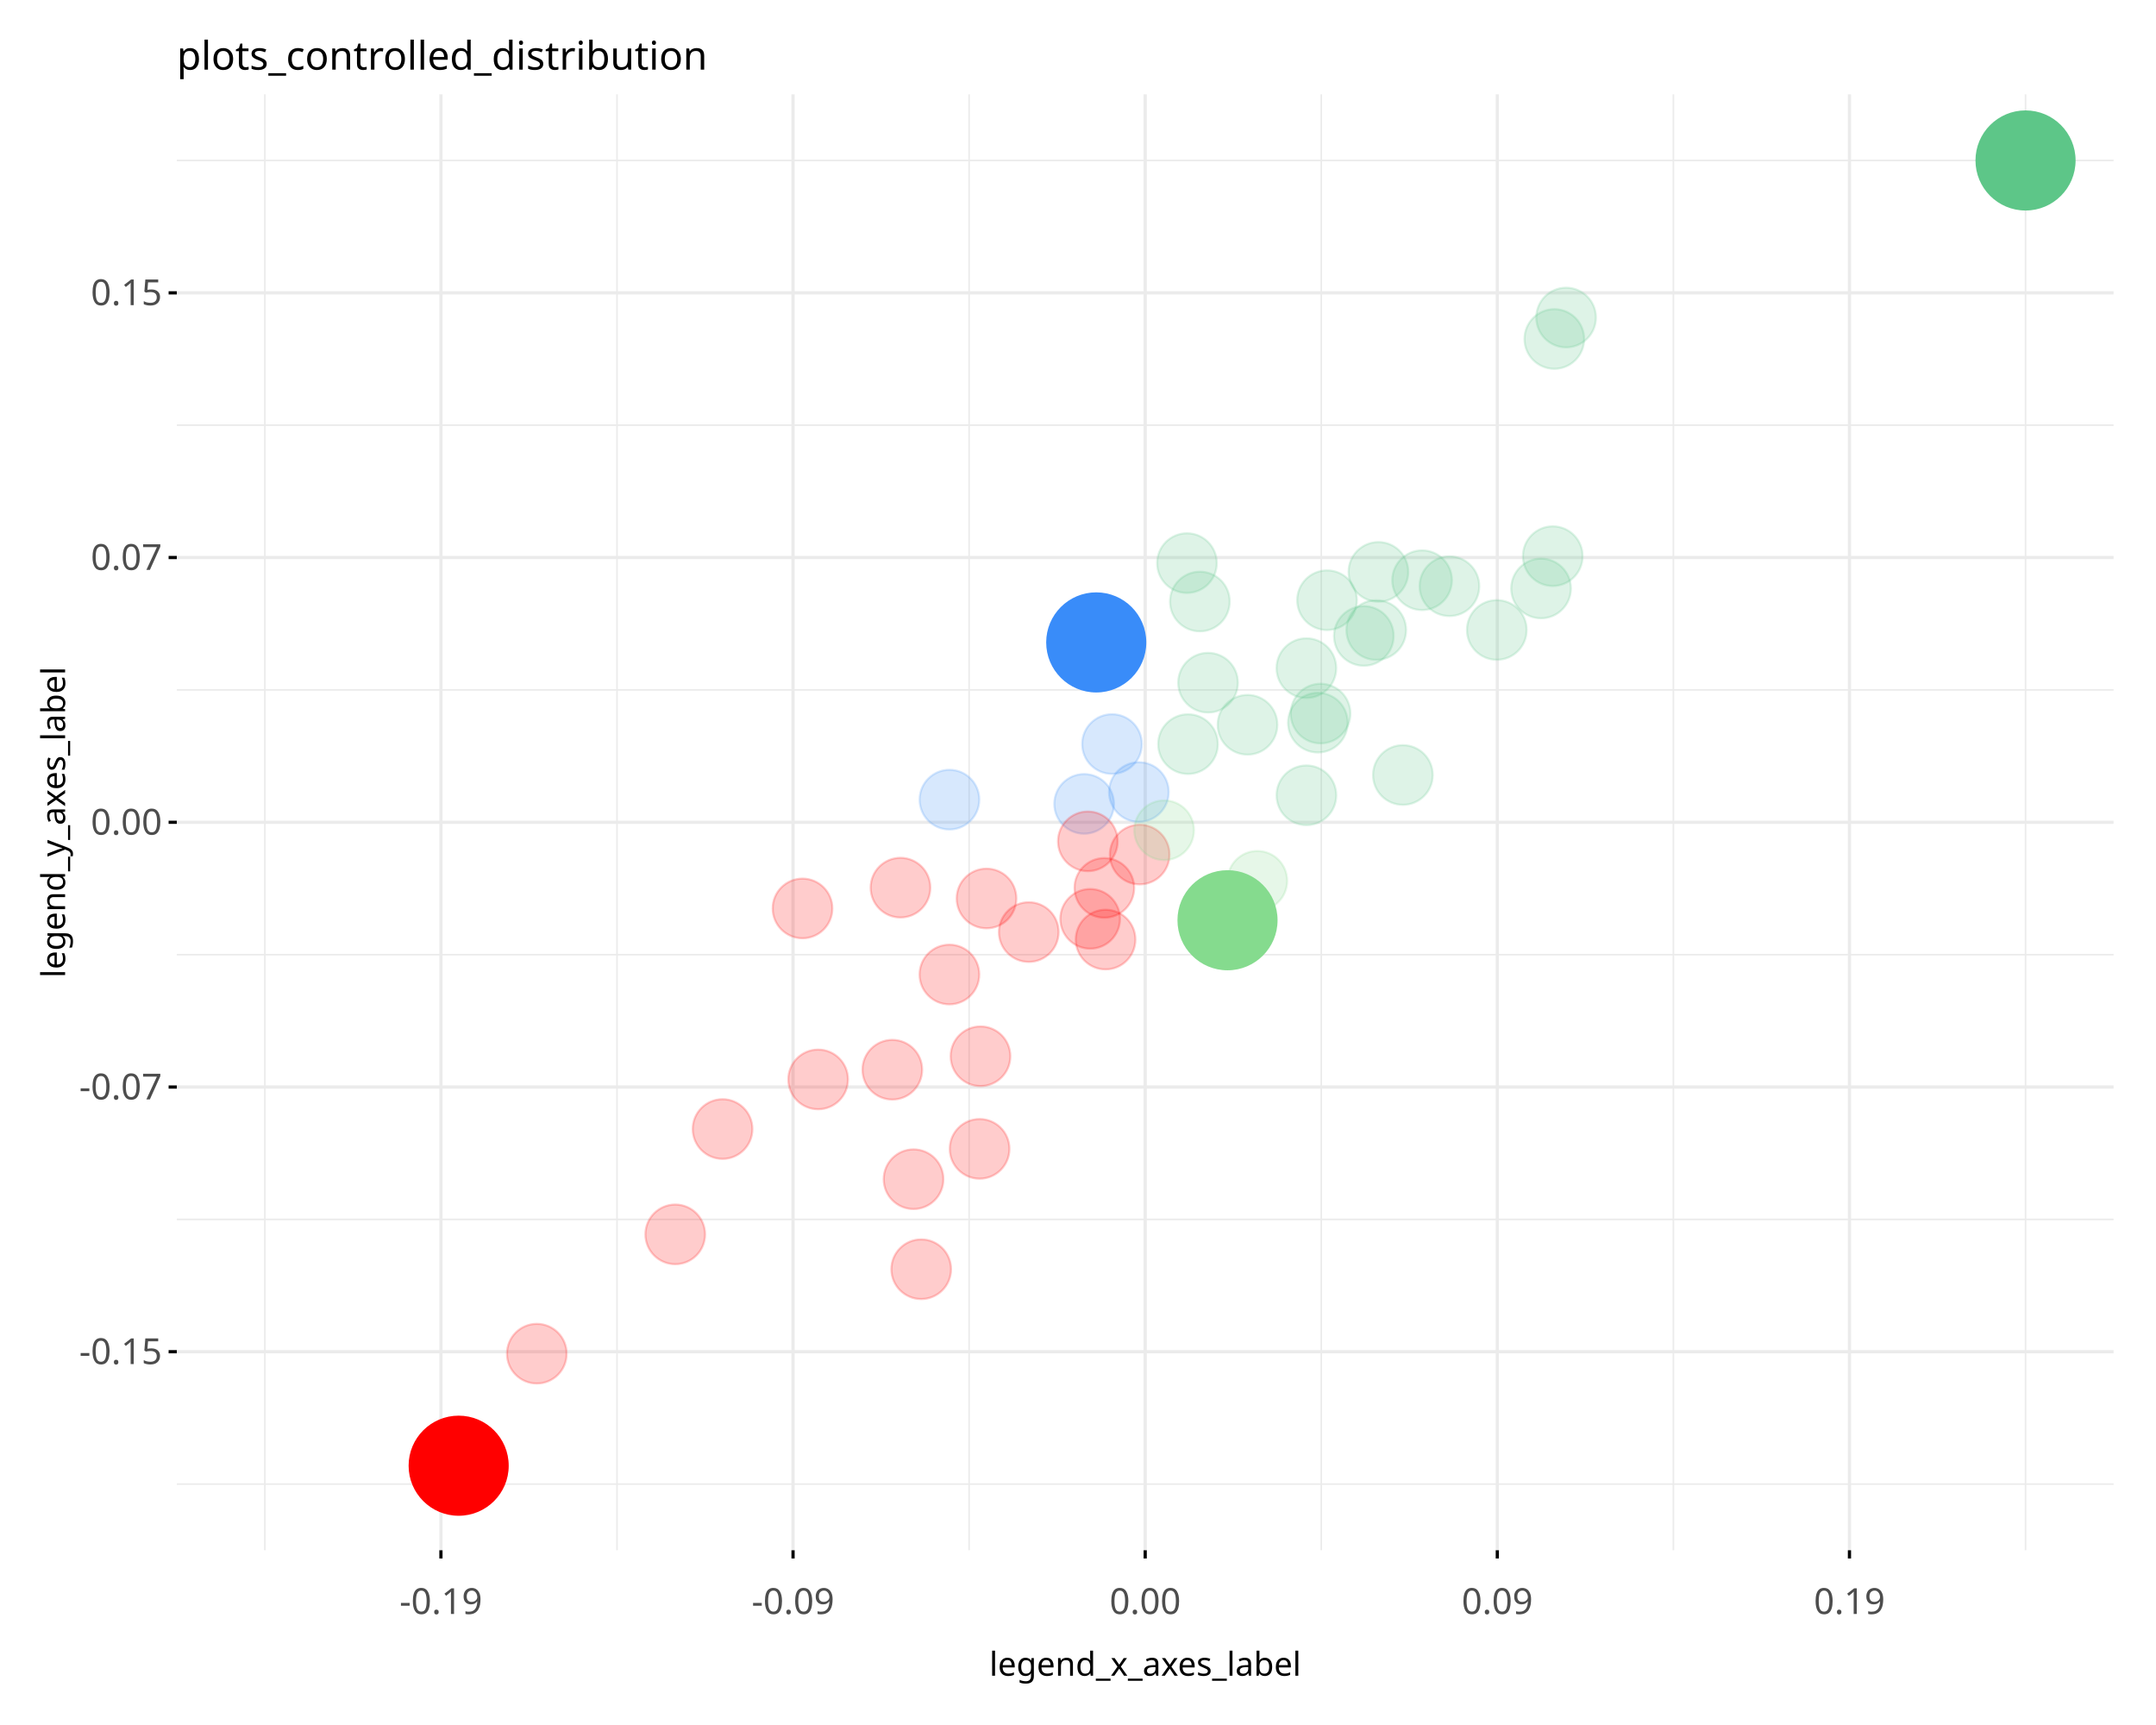
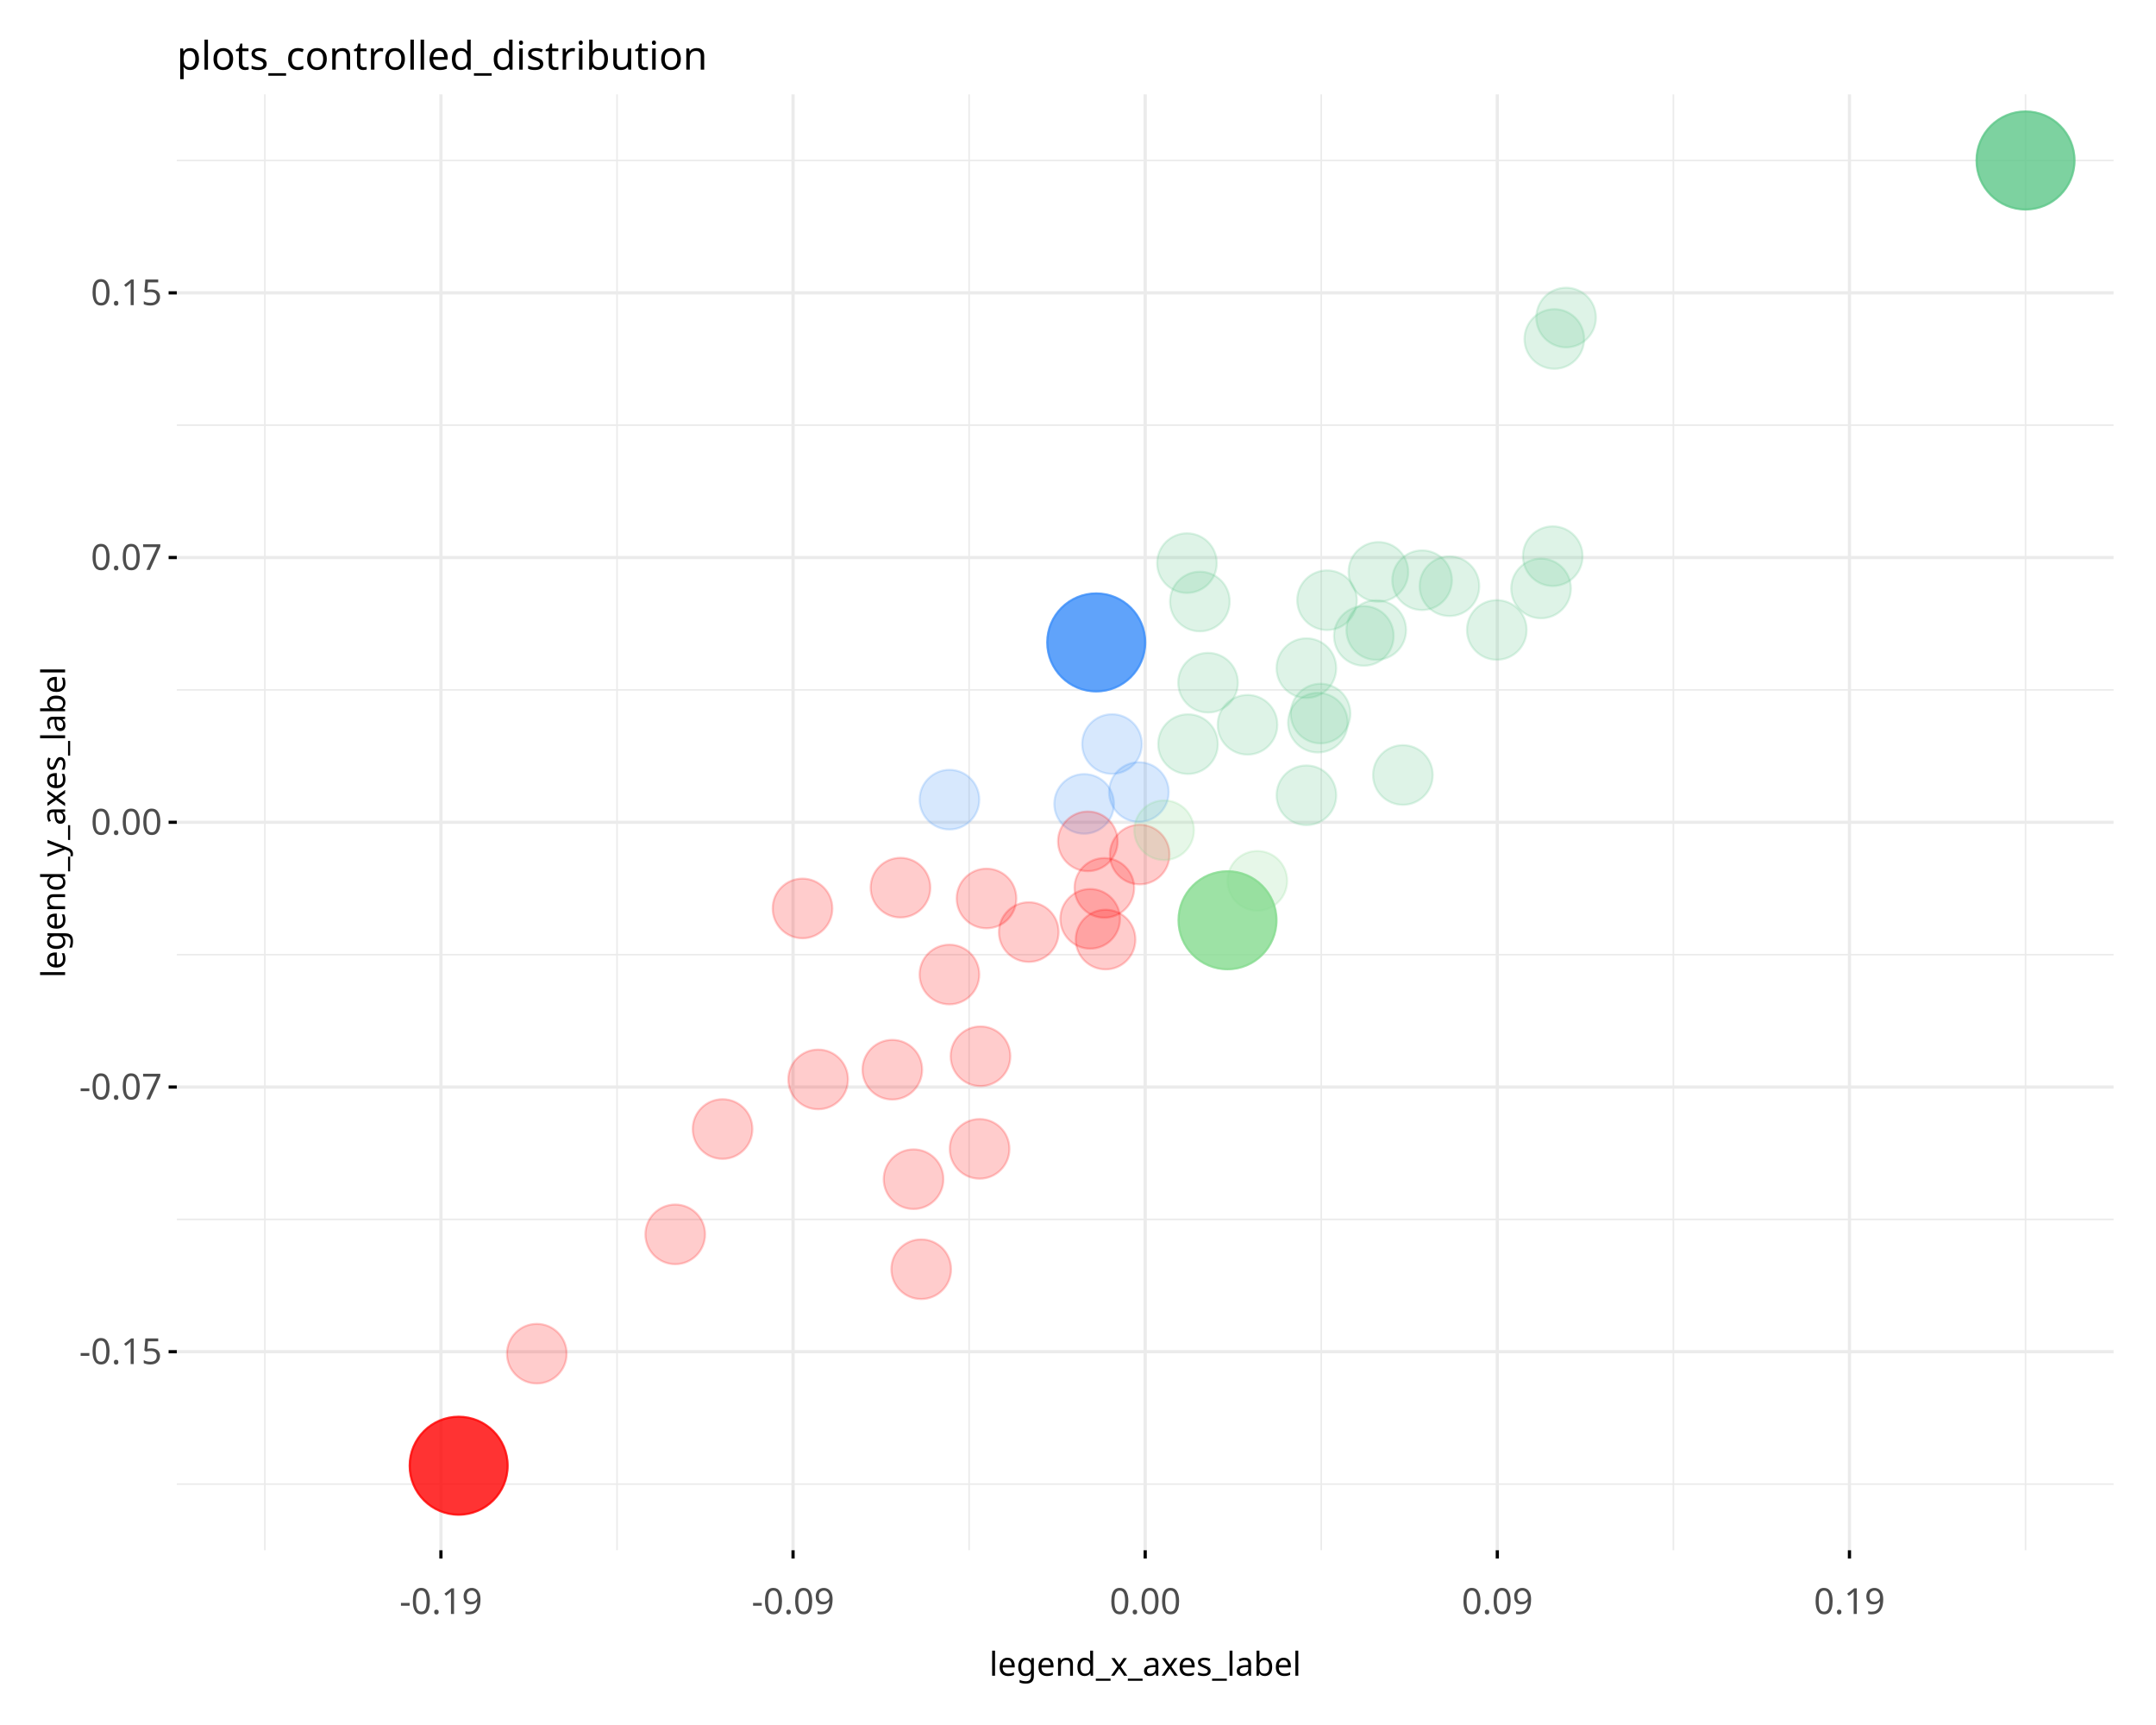
<svg xmlns="http://www.w3.org/2000/svg" class="svglite" data-engine-version="2.0" width="720.00pt" height="576.00pt" viewBox="0 0 720.00 576.00">
  <defs>
    <style type="text/css">
    .svglite line, .svglite polyline, .svglite polygon, .svglite path, .svglite rect, .svglite circle {
      fill: none;
      stroke: #000000;
      stroke-linecap: round;
      stroke-linejoin: round;
      stroke-miterlimit: 10.00;
    }
  </style>
  </defs>
  <rect width="100%" height="100%" style="stroke: none; fill: #FFFFFF;" />
  <defs>
    <clipPath id="cpMC4wMHw3MjAuMDB8MC4wMHw1NzYuMDA=">
      <rect x="0.00" y="0.00" width="720.00" height="576.00" />
    </clipPath>
  </defs>
  <g clip-path="url(#cpMC4wMHw3MjAuMDB8MC4wMHw1NzYuMDA=)">
    <polyline points="59.05,495.56 705.83,495.56 " style="stroke-width: 0.53; stroke: #EBEBEB; stroke-linecap: butt;" />
    <polyline points="59.05,407.17 705.83,407.17 " style="stroke-width: 0.53; stroke: #EBEBEB; stroke-linecap: butt;" />
    <polyline points="59.05,318.77 705.83,318.77 " style="stroke-width: 0.53; stroke: #EBEBEB; stroke-linecap: butt;" />
    <polyline points="59.05,230.37 705.83,230.37 " style="stroke-width: 0.53; stroke: #EBEBEB; stroke-linecap: butt;" />
    <polyline points="59.05,141.97 705.83,141.97 " style="stroke-width: 0.53; stroke: #EBEBEB; stroke-linecap: butt;" />
    <polyline points="59.05,53.58 705.83,53.58 " style="stroke-width: 0.53; stroke: #EBEBEB; stroke-linecap: butt;" />
    <polyline points="88.45,517.66 88.45,31.48 " style="stroke-width: 0.53; stroke: #EBEBEB; stroke-linecap: butt;" />
    <polyline points="206.05,517.66 206.05,31.48 " style="stroke-width: 0.53; stroke: #EBEBEB; stroke-linecap: butt;" />
    <polyline points="323.64,517.66 323.64,31.48 " style="stroke-width: 0.53; stroke: #EBEBEB; stroke-linecap: butt;" />
    <polyline points="441.24,517.66 441.24,31.48 " style="stroke-width: 0.53; stroke: #EBEBEB; stroke-linecap: butt;" />
    <polyline points="558.83,517.66 558.83,31.48 " style="stroke-width: 0.53; stroke: #EBEBEB; stroke-linecap: butt;" />
    <polyline points="676.43,517.66 676.43,31.48 " style="stroke-width: 0.53; stroke: #EBEBEB; stroke-linecap: butt;" />
    <polyline points="59.05,451.36 705.83,451.36 " style="stroke-width: 1.07; stroke: #EBEBEB; stroke-linecap: butt;" />
    <polyline points="59.05,362.97 705.83,362.97 " style="stroke-width: 1.07; stroke: #EBEBEB; stroke-linecap: butt;" />
    <polyline points="59.05,274.57 705.83,274.57 " style="stroke-width: 1.07; stroke: #EBEBEB; stroke-linecap: butt;" />
    <polyline points="59.05,186.17 705.83,186.17 " style="stroke-width: 1.07; stroke: #EBEBEB; stroke-linecap: butt;" />
    <polyline points="59.05,97.78 705.83,97.78 " style="stroke-width: 1.07; stroke: #EBEBEB; stroke-linecap: butt;" />
    <polyline points="147.25,517.66 147.25,31.48 " style="stroke-width: 1.07; stroke: #EBEBEB; stroke-linecap: butt;" />
    <polyline points="264.84,517.66 264.84,31.48 " style="stroke-width: 1.07; stroke: #EBEBEB; stroke-linecap: butt;" />
    <polyline points="382.44,517.66 382.44,31.48 " style="stroke-width: 1.07; stroke: #EBEBEB; stroke-linecap: butt;" />
    <polyline points="500.03,517.66 500.03,31.48 " style="stroke-width: 1.07; stroke: #EBEBEB; stroke-linecap: butt;" />
    <polyline points="617.63,517.66 617.63,31.48 " style="stroke-width: 1.07; stroke: #EBEBEB; stroke-linecap: butt;" />
    <circle cx="380.33" cy="264.47" r="9.96" style="stroke-width: 0.71; stroke: #398CF9; stroke-opacity: 0.20; fill: #398CF9; fill-opacity: 0.20;" />
    <circle cx="317.07" cy="267.01" r="9.96" style="stroke-width: 0.71; stroke: #398CF9; stroke-opacity: 0.20; fill: #398CF9; fill-opacity: 0.20;" />
    <circle cx="317.06" cy="325.40" r="9.96" style="stroke-width: 0.71; stroke: #FF0000; stroke-opacity: 0.20; fill: #FF0000; fill-opacity: 0.20;" />
    <circle cx="327.44" cy="352.70" r="9.96" style="stroke-width: 0.71; stroke: #FF0000; stroke-opacity: 0.20; fill: #FF0000; fill-opacity: 0.20;" />
    <circle cx="459.60" cy="210.38" r="9.96" style="stroke-width: 0.71; stroke: #5DC688; stroke-opacity: 0.20; fill: #5DC688; fill-opacity: 0.20;" />
    <circle cx="474.91" cy="193.74" r="9.96" style="stroke-width: 0.71; stroke: #5DC688; stroke-opacity: 0.20; fill: #5DC688; fill-opacity: 0.20;" />
    <circle cx="327.14" cy="383.62" r="9.96" style="stroke-width: 0.71; stroke: #FF0000; stroke-opacity: 0.20; fill: #FF0000; fill-opacity: 0.20;" />
    <circle cx="436.27" cy="223.10" r="9.96" style="stroke-width: 0.71; stroke: #5DC688; stroke-opacity: 0.20; fill: #5DC688; fill-opacity: 0.20;" />
    <circle cx="343.56" cy="311.23" r="9.96" style="stroke-width: 0.71; stroke: #FF0000; stroke-opacity: 0.20; fill: #FF0000; fill-opacity: 0.20;" />
    <circle cx="419.89" cy="294.12" r="9.96" style="stroke-width: 0.71; stroke: #85DB8E; stroke-opacity: 0.20; fill: #85DB8E; fill-opacity: 0.20;" />
    <circle cx="396.74" cy="248.47" r="9.96" style="stroke-width: 0.71; stroke: #5DC688; stroke-opacity: 0.20; fill: #5DC688; fill-opacity: 0.20;" />
    <circle cx="436.28" cy="265.56" r="9.96" style="stroke-width: 0.71; stroke: #5DC688; stroke-opacity: 0.20; fill: #5DC688; fill-opacity: 0.20;" />
    <circle cx="241.30" cy="377.00" r="9.96" style="stroke-width: 0.71; stroke: #FF0000; stroke-opacity: 0.20; fill: #FF0000; fill-opacity: 0.20;" />
    <circle cx="514.64" cy="196.49" r="9.96" style="stroke-width: 0.71; stroke: #5DC688; stroke-opacity: 0.20; fill: #5DC688; fill-opacity: 0.20;" />
    <circle cx="443.17" cy="200.42" r="9.96" style="stroke-width: 0.71; stroke: #5DC688; stroke-opacity: 0.20; fill: #5DC688; fill-opacity: 0.20;" />
    <circle cx="362.05" cy="268.43" r="9.96" style="stroke-width: 0.71; stroke: #398CF9; stroke-opacity: 0.20; fill: #398CF9; fill-opacity: 0.20;" />
    <circle cx="297.99" cy="357.19" r="9.96" style="stroke-width: 0.71; stroke: #FF0000; stroke-opacity: 0.20; fill: #FF0000; fill-opacity: 0.20;" />
    <circle cx="416.61" cy="242.01" r="9.96" style="stroke-width: 0.71; stroke: #5DC688; stroke-opacity: 0.20; fill: #5DC688; fill-opacity: 0.20;" />
    <circle cx="523.00" cy="106.03" r="9.96" style="stroke-width: 0.71; stroke: #5DC688; stroke-opacity: 0.20; fill: #5DC688; fill-opacity: 0.20;" />
    <circle cx="499.86" cy="210.35" r="9.96" style="stroke-width: 0.71; stroke: #5DC688; stroke-opacity: 0.20; fill: #5DC688; fill-opacity: 0.20;" />
    <circle cx="307.64" cy="423.81" r="9.96" style="stroke-width: 0.71; stroke: #FF0000; stroke-opacity: 0.20; fill: #FF0000; fill-opacity: 0.20;" />
    <circle cx="273.22" cy="360.43" r="9.96" style="stroke-width: 0.71; stroke: #FF0000; stroke-opacity: 0.20; fill: #FF0000; fill-opacity: 0.20;" />
    <circle cx="305.08" cy="393.75" r="9.96" style="stroke-width: 0.71; stroke: #FF0000; stroke-opacity: 0.20; fill: #FF0000; fill-opacity: 0.20;" />
    <circle cx="380.60" cy="285.34" r="9.96" style="stroke-width: 0.71; stroke: #FF0000; stroke-opacity: 0.20; fill: #FF0000; fill-opacity: 0.20;" />
    <circle cx="300.72" cy="296.40" r="9.96" style="stroke-width: 0.71; stroke: #FF0000; stroke-opacity: 0.20; fill: #FF0000; fill-opacity: 0.20;" />
    <circle cx="225.50" cy="412.17" r="9.96" style="stroke-width: 0.71; stroke: #FF0000; stroke-opacity: 0.20; fill: #FF0000; fill-opacity: 0.20;" />
    <circle cx="519.07" cy="113.19" r="9.96" style="stroke-width: 0.71; stroke: #5DC688; stroke-opacity: 0.20; fill: #5DC688; fill-opacity: 0.20;" />
    <circle cx="460.33" cy="190.96" r="9.96" style="stroke-width: 0.71; stroke: #5DC688; stroke-opacity: 0.20; fill: #5DC688; fill-opacity: 0.20;" />
    <circle cx="268.00" cy="303.34" r="9.96" style="stroke-width: 0.71; stroke: #FF0000; stroke-opacity: 0.20; fill: #FF0000; fill-opacity: 0.20;" />
    <circle cx="369.21" cy="313.73" r="9.96" style="stroke-width: 0.71; stroke: #FF0000; stroke-opacity: 0.20; fill: #FF0000; fill-opacity: 0.20;" />
    <circle cx="396.39" cy="188.03" r="9.96" style="stroke-width: 0.71; stroke: #5DC688; stroke-opacity: 0.20; fill: #5DC688; fill-opacity: 0.20;" />
    <circle cx="371.36" cy="248.45" r="9.96" style="stroke-width: 0.71; stroke: #398CF9; stroke-opacity: 0.20; fill: #398CF9; fill-opacity: 0.20;" />
    <circle cx="455.46" cy="212.34" r="9.96" style="stroke-width: 0.71; stroke: #5DC688; stroke-opacity: 0.20; fill: #5DC688; fill-opacity: 0.20;" />
    <circle cx="441.00" cy="238.27" r="9.96" style="stroke-width: 0.71; stroke: #5DC688; stroke-opacity: 0.20; fill: #5DC688; fill-opacity: 0.20;" />
    <circle cx="518.55" cy="185.71" r="9.96" style="stroke-width: 0.71; stroke: #5DC688; stroke-opacity: 0.20; fill: #5DC688; fill-opacity: 0.20;" />
    <circle cx="400.70" cy="200.85" r="9.96" style="stroke-width: 0.71; stroke: #5DC688; stroke-opacity: 0.20; fill: #5DC688; fill-opacity: 0.20;" />
    <circle cx="440.11" cy="241.30" r="9.96" style="stroke-width: 0.71; stroke: #5DC688; stroke-opacity: 0.20; fill: #5DC688; fill-opacity: 0.20;" />
    <circle cx="179.27" cy="452.01" r="9.96" style="stroke-width: 0.71; stroke: #FF0000; stroke-opacity: 0.20; fill: #FF0000; fill-opacity: 0.20;" />
    <circle cx="468.50" cy="258.78" r="9.96" style="stroke-width: 0.71; stroke: #5DC688; stroke-opacity: 0.20; fill: #5DC688; fill-opacity: 0.20;" />
    <circle cx="388.76" cy="277.23" r="9.96" style="stroke-width: 0.71; stroke: #85DB8E; stroke-opacity: 0.20; fill: #85DB8E; fill-opacity: 0.20;" />
    <circle cx="364.07" cy="306.81" r="9.96" style="stroke-width: 0.71; stroke: #FF0000; stroke-opacity: 0.20; fill: #FF0000; fill-opacity: 0.20;" />
    <circle cx="329.45" cy="300.01" r="9.96" style="stroke-width: 0.71; stroke: #FF0000; stroke-opacity: 0.20; fill: #FF0000; fill-opacity: 0.20;" />
    <circle cx="368.80" cy="296.47" r="9.96" style="stroke-width: 0.71; stroke: #FF0000; stroke-opacity: 0.20; fill: #FF0000; fill-opacity: 0.20;" />
    <circle cx="484.04" cy="195.74" r="9.96" style="stroke-width: 0.71; stroke: #5DC688; stroke-opacity: 0.20; fill: #5DC688; fill-opacity: 0.20;" />
    <circle cx="363.29" cy="280.93" r="9.96" style="stroke-width: 0.71; stroke: #FF0000; stroke-opacity: 0.20; fill: #FF0000; fill-opacity: 0.20;" />
    <circle cx="403.43" cy="227.96" r="9.96" style="stroke-width: 0.71; stroke: #5DC688; stroke-opacity: 0.20; fill: #5DC688; fill-opacity: 0.20;" />
-     <circle cx="366.09" cy="214.51" r="16.36" style="stroke-width: 0.71; stroke: #398CF9; fill: #398CF9;" />
-     <circle cx="676.43" cy="53.58" r="16.36" style="stroke-width: 0.71; stroke: #5DC688; fill: #5DC688;" />
-     <circle cx="153.17" cy="489.42" r="16.36" style="stroke-width: 0.71; stroke: #FF0000; fill: #FF0000;" />
-     <circle cx="409.93" cy="307.28" r="16.36" style="stroke-width: 0.71; stroke: #85DB8E; fill: #85DB8E;" />
+     <circle cx="366.09" cy="214.51" r="16.36" style="stroke-width: 0.71; stroke: #398CF9; stroke-opacity: 0.80; fill: #398CF9; fill-opacity: 0.80;" />
+     <circle cx="676.43" cy="53.58" r="16.36" style="stroke-width: 0.71; stroke: #5DC688; stroke-opacity: 0.80; fill: #5DC688; fill-opacity: 0.80;" />
+     <circle cx="153.17" cy="489.42" r="16.36" style="stroke-width: 0.71; stroke: #FF0000; stroke-opacity: 0.80; fill: #FF0000; fill-opacity: 0.80;" />
+     <circle cx="409.93" cy="307.28" r="16.36" style="stroke-width: 0.71; stroke: #85DB8E; stroke-opacity: 0.80; fill: #85DB8E; fill-opacity: 0.80;" />
    <text x="54.12" y="455.49" text-anchor="end" style="font-size: 12.00px; fill: #4D4D4D; font-family: sans;" textLength="27.35px" lengthAdjust="spacingAndGlyphs">-0.15</text>
    <text x="54.12" y="367.10" text-anchor="end" style="font-size: 12.00px; fill: #4D4D4D; font-family: sans;" textLength="27.35px" lengthAdjust="spacingAndGlyphs">-0.07</text>
    <text x="54.12" y="278.70" text-anchor="end" style="font-size: 12.00px; fill: #4D4D4D; font-family: sans;" textLength="23.36px" lengthAdjust="spacingAndGlyphs">0.00</text>
    <text x="54.12" y="190.30" text-anchor="end" style="font-size: 12.00px; fill: #4D4D4D; font-family: sans;" textLength="23.36px" lengthAdjust="spacingAndGlyphs">0.07</text>
    <text x="54.12" y="101.90" text-anchor="end" style="font-size: 12.00px; fill: #4D4D4D; font-family: sans;" textLength="23.36px" lengthAdjust="spacingAndGlyphs">0.15</text>
    <polyline points="56.31,451.36 59.05,451.36 " style="stroke-width: 1.07; stroke-linecap: butt;" />
    <polyline points="56.31,362.97 59.05,362.97 " style="stroke-width: 1.07; stroke-linecap: butt;" />
    <polyline points="56.31,274.57 59.05,274.57 " style="stroke-width: 1.07; stroke-linecap: butt;" />
    <polyline points="56.31,186.17 59.05,186.17 " style="stroke-width: 1.07; stroke-linecap: butt;" />
    <polyline points="56.31,97.78 59.05,97.78 " style="stroke-width: 1.07; stroke-linecap: butt;" />
    <polyline points="147.25,520.40 147.25,517.66 " style="stroke-width: 1.07; stroke-linecap: butt;" />
    <polyline points="264.84,520.40 264.84,517.66 " style="stroke-width: 1.07; stroke-linecap: butt;" />
    <polyline points="382.44,520.40 382.44,517.66 " style="stroke-width: 1.07; stroke-linecap: butt;" />
    <polyline points="500.03,520.40 500.03,517.66 " style="stroke-width: 1.07; stroke-linecap: butt;" />
    <polyline points="617.63,520.40 617.63,517.66 " style="stroke-width: 1.07; stroke-linecap: butt;" />
    <text x="147.25" y="538.92" text-anchor="middle" style="font-size: 12.00px; fill: #4D4D4D; font-family: sans;" textLength="27.35px" lengthAdjust="spacingAndGlyphs">-0.19</text>
    <text x="264.84" y="538.92" text-anchor="middle" style="font-size: 12.00px; fill: #4D4D4D; font-family: sans;" textLength="27.35px" lengthAdjust="spacingAndGlyphs">-0.09</text>
    <text x="382.44" y="538.92" text-anchor="middle" style="font-size: 12.00px; fill: #4D4D4D; font-family: sans;" textLength="23.36px" lengthAdjust="spacingAndGlyphs">0.00</text>
    <text x="500.03" y="538.92" text-anchor="middle" style="font-size: 12.00px; fill: #4D4D4D; font-family: sans;" textLength="23.36px" lengthAdjust="spacingAndGlyphs">0.09</text>
    <text x="617.63" y="538.92" text-anchor="middle" style="font-size: 12.00px; fill: #4D4D4D; font-family: sans;" textLength="23.36px" lengthAdjust="spacingAndGlyphs">0.19</text>
    <text x="382.44" y="559.54" text-anchor="middle" style="font-size: 11.00px; font-family: sans;" textLength="103.38px" lengthAdjust="spacingAndGlyphs">legend_x_axes_label</text>
    <text transform="translate(21.74,274.57) rotate(-90)" text-anchor="middle" style="font-size: 11.00px; font-family: sans;" textLength="103.38px" lengthAdjust="spacingAndGlyphs">legend_y_axes_label</text>
    <text x="59.05" y="23.26" style="font-size: 13.20px; font-family: sans;" textLength="163.64px" lengthAdjust="spacingAndGlyphs">plots_controlled_distribution</text>
  </g>
</svg>
